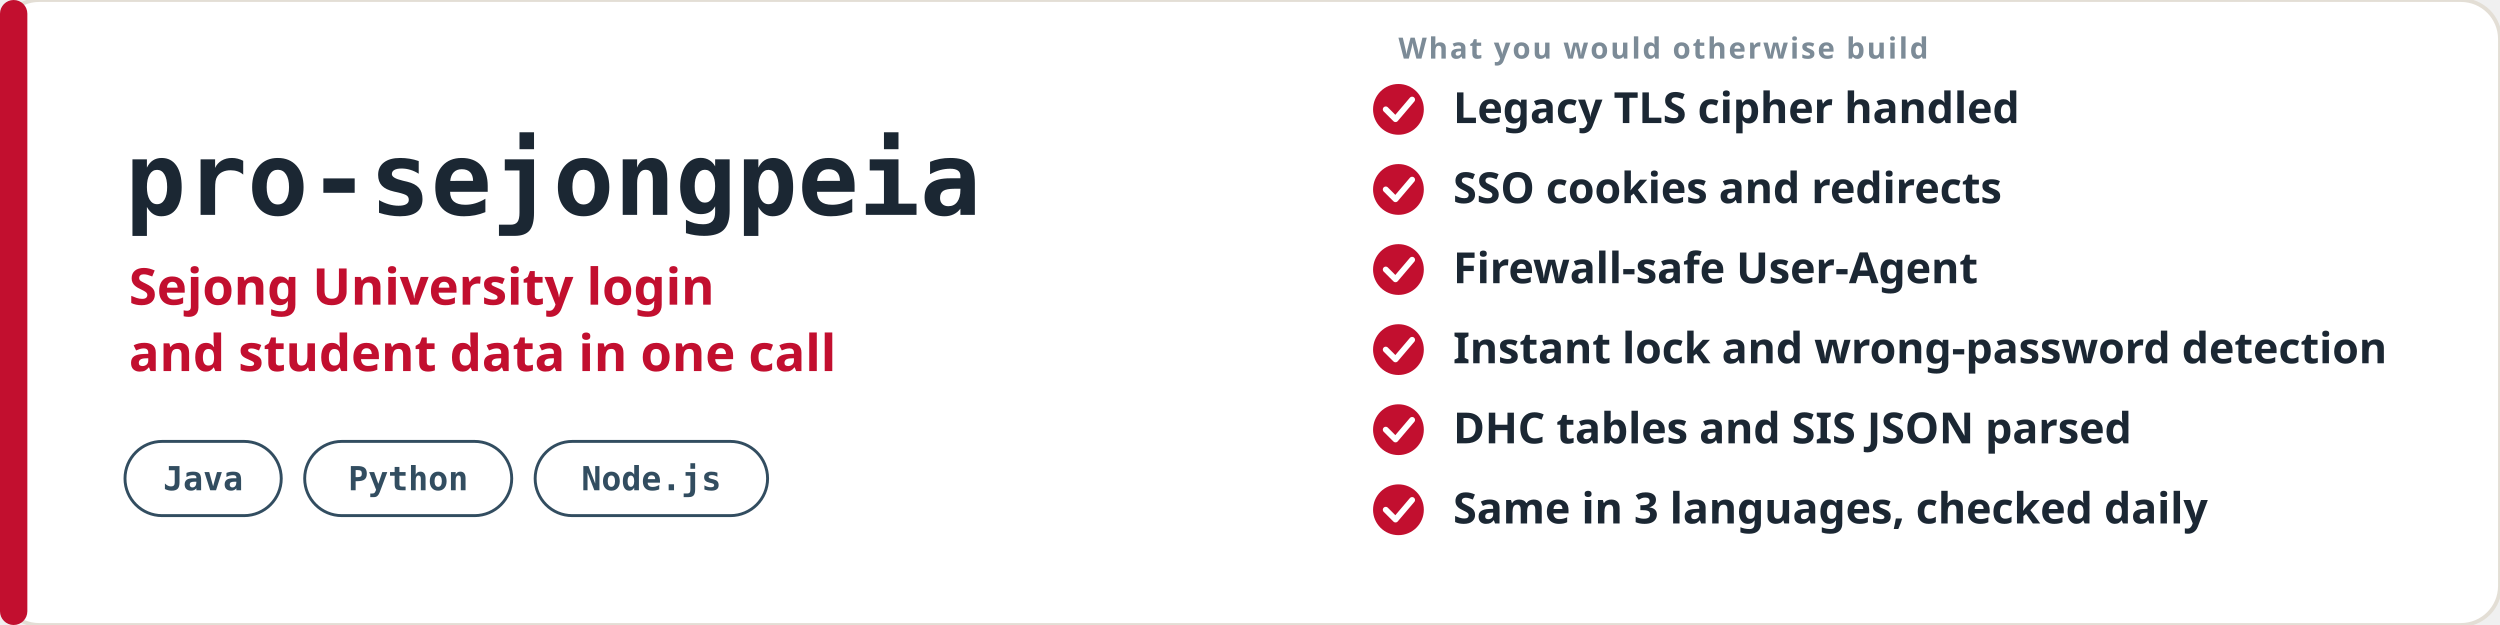
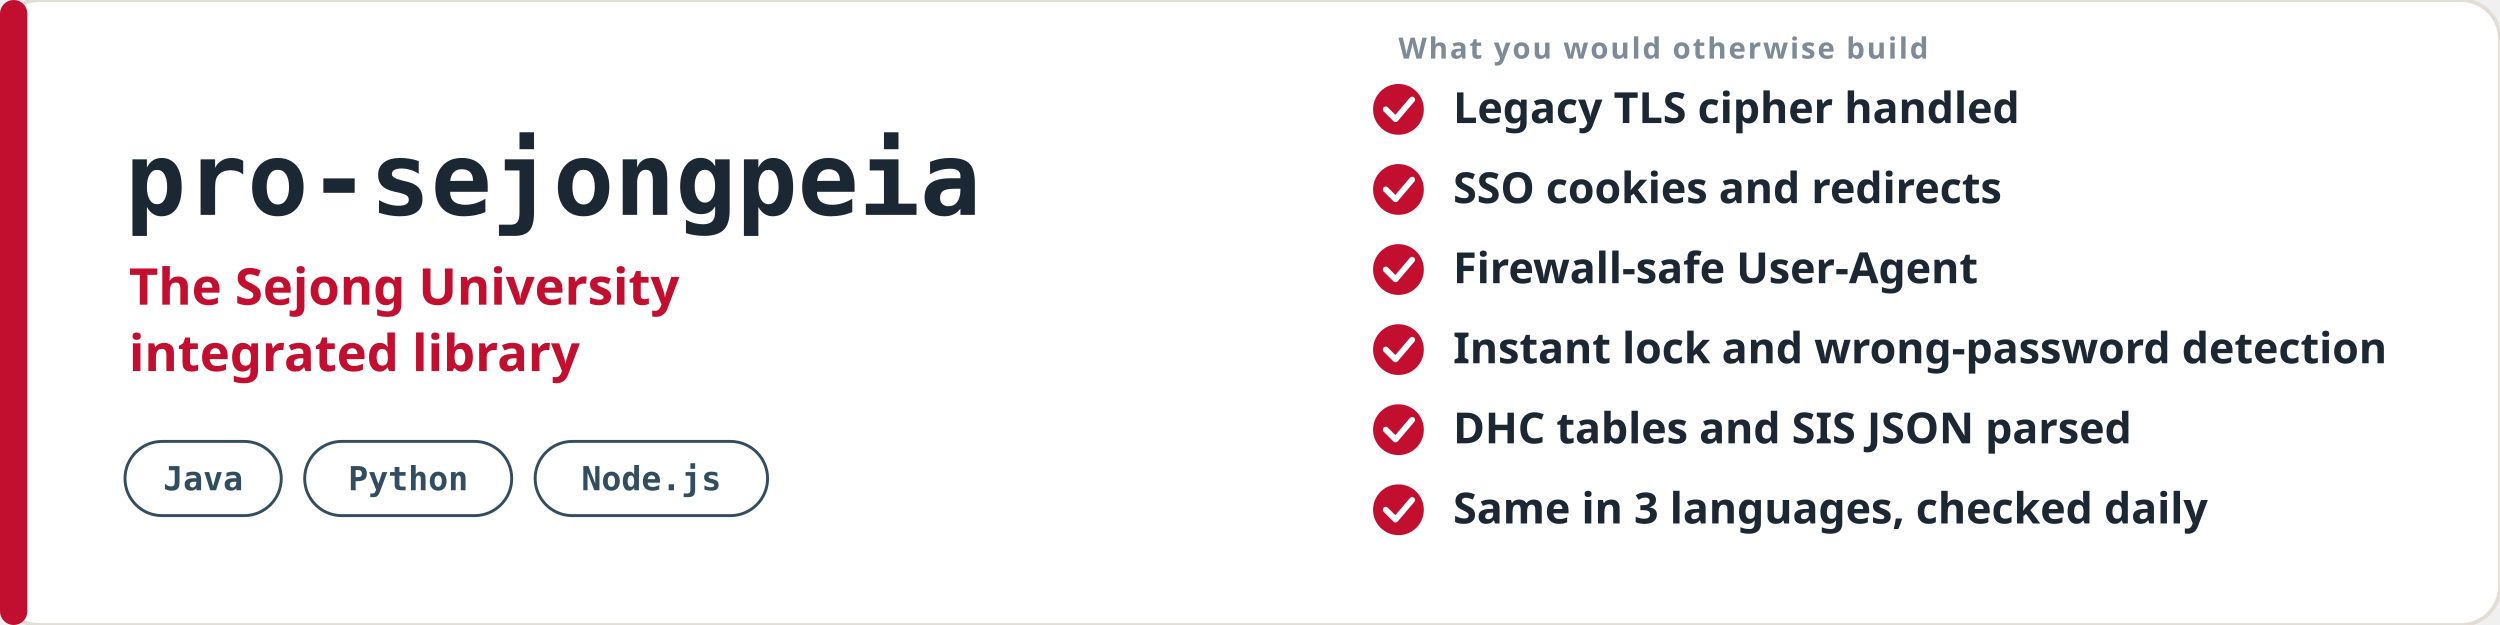
<svg xmlns="http://www.w3.org/2000/svg" width="1280" height="320" viewBox="0 0 1280 320" role="img" aria-label="pro-sejongpeia">
  <defs />
  <rect width="1280" height="320" rx="20" fill="#fff" stroke="#E3DED5" stroke-width="2" />
  <rect x="0" y="0" width="14" height="320" rx="7" fill="#C20F2F" />
  <text x="64" y="110" font-family="ui-monospace,'SF Mono',Menlo,Consolas,monospace" font-size="52" font-weight="800" fill="#1B2733">pro-sejongpeia</text>
-   <text x="66" y="156" font-family="'Apple SD Gothic Neo','Noto Sans KR','Malgun Gothic','Segoe UI',system-ui,sans-serif" font-size="26" font-weight="700" fill="#C20F2F">Sejong University login</text>
-   <text x="66" y="190" font-family="'Apple SD Gothic Neo','Noto Sans KR','Malgun Gothic','Segoe UI',system-ui,sans-serif" font-size="26" font-weight="700" fill="#C20F2F">and student data in one call</text>
+   <text x="66" y="156" font-family="'Apple SD Gothic Neo','Noto Sans KR','Malgun Gothic','Segoe UI',system-ui,sans-serif" font-size="26" font-weight="700" fill="#C20F2F">The Sejong University</text>
+   <text x="66" y="190" font-family="'Apple SD Gothic Neo','Noto Sans KR','Malgun Gothic','Segoe UI',system-ui,sans-serif" font-size="26" font-weight="700" fill="#C20F2F">integrated library</text>
  <rect x="64" y="226" width="80" height="38" rx="19" fill="none" stroke="#324D60" stroke-width="1.5" />
  <text x="104.0" y="251" font-family="ui-monospace,'SF Mono',Menlo,Consolas,monospace" font-size="17" font-weight="700" fill="#324D60" text-anchor="middle">Java</text>
  <rect x="156" y="226" width="106" height="38" rx="19" fill="none" stroke="#324D60" stroke-width="1.5" />
  <text x="209.0" y="251" font-family="ui-monospace,'SF Mono',Menlo,Consolas,monospace" font-size="17" font-weight="700" fill="#324D60" text-anchor="middle">Python</text>
  <rect x="274" y="226" width="119" height="38" rx="19" fill="none" stroke="#324D60" stroke-width="1.5" />
  <text x="333.5" y="251" font-family="ui-monospace,'SF Mono',Menlo,Consolas,monospace" font-size="17" font-weight="700" fill="#324D60" text-anchor="middle">Node.js</text>
  <text x="716" y="30" font-family="'Apple SD Gothic Neo','Noto Sans KR','Malgun Gothic','Segoe UI',system-ui,sans-serif" font-size="15" font-weight="700" fill="#7C8B97" letter-spacing="1">What you would otherwise build</text>
  <circle cx="716" cy="56" r="13" fill="#C20F2F" />
  <path d="M709.5 56 L714.5 61 L723 51" fill="none" stroke="#fff" stroke-width="3" stroke-linecap="round" stroke-linejoin="round" />
  <text x="744" y="63" font-family="'Apple SD Gothic Neo','Noto Sans KR','Malgun Gothic','Segoe UI',system-ui,sans-serif" font-size="22" font-weight="600" fill="#1B2733">Legacy TLS cipher handled</text>
  <circle cx="716" cy="97" r="13" fill="#C20F2F" />
  <path d="M709.5 97 L714.5 102 L723 92" fill="none" stroke="#fff" stroke-width="3" stroke-linecap="round" stroke-linejoin="round" />
  <text x="744" y="104" font-family="'Apple SD Gothic Neo','Noto Sans KR','Malgun Gothic','Segoe UI',system-ui,sans-serif" font-size="22" font-weight="600" fill="#1B2733">SSO cookies and redirects</text>
  <circle cx="716" cy="138" r="13" fill="#C20F2F" />
  <path d="M709.5 138 L714.5 143 L723 133" fill="none" stroke="#fff" stroke-width="3" stroke-linecap="round" stroke-linejoin="round" />
  <text x="744" y="145" font-family="'Apple SD Gothic Neo','Noto Sans KR','Malgun Gothic','Segoe UI',system-ui,sans-serif" font-size="22" font-weight="600" fill="#1B2733">Firewall-safe User-Agent</text>
  <circle cx="716" cy="179" r="13" fill="#C20F2F" />
  <path d="M709.5 179 L714.5 184 L723 174" fill="none" stroke="#fff" stroke-width="3" stroke-linecap="round" stroke-linejoin="round" />
  <text x="744" y="186" font-family="'Apple SD Gothic Neo','Noto Sans KR','Malgun Gothic','Segoe UI',system-ui,sans-serif" font-size="22" font-weight="600" fill="#1B2733">Instant lock and wrong-password detection</text>
  <circle cx="716" cy="220" r="13" fill="#C20F2F" />
  <path d="M709.5 220 L714.5 225 L723 215" fill="none" stroke="#fff" stroke-width="3" stroke-linecap="round" stroke-linejoin="round" />
  <text x="744" y="227" font-family="'Apple SD Gothic Neo','Noto Sans KR','Malgun Gothic','Segoe UI',system-ui,sans-serif" font-size="22" font-weight="600" fill="#1B2733">DHC tables and SIS JSON parsed</text>
  <circle cx="716" cy="261" r="13" fill="#C20F2F" />
  <path d="M709.5 261 L714.5 266 L723 256" fill="none" stroke="#fff" stroke-width="3" stroke-linecap="round" stroke-linejoin="round" />
  <text x="744" y="268" font-family="'Apple SD Gothic Neo','Noto Sans KR','Malgun Gothic','Segoe UI',system-ui,sans-serif" font-size="22" font-weight="600" fill="#1B2733">Same in 3 languages, checked daily</text>
</svg>
